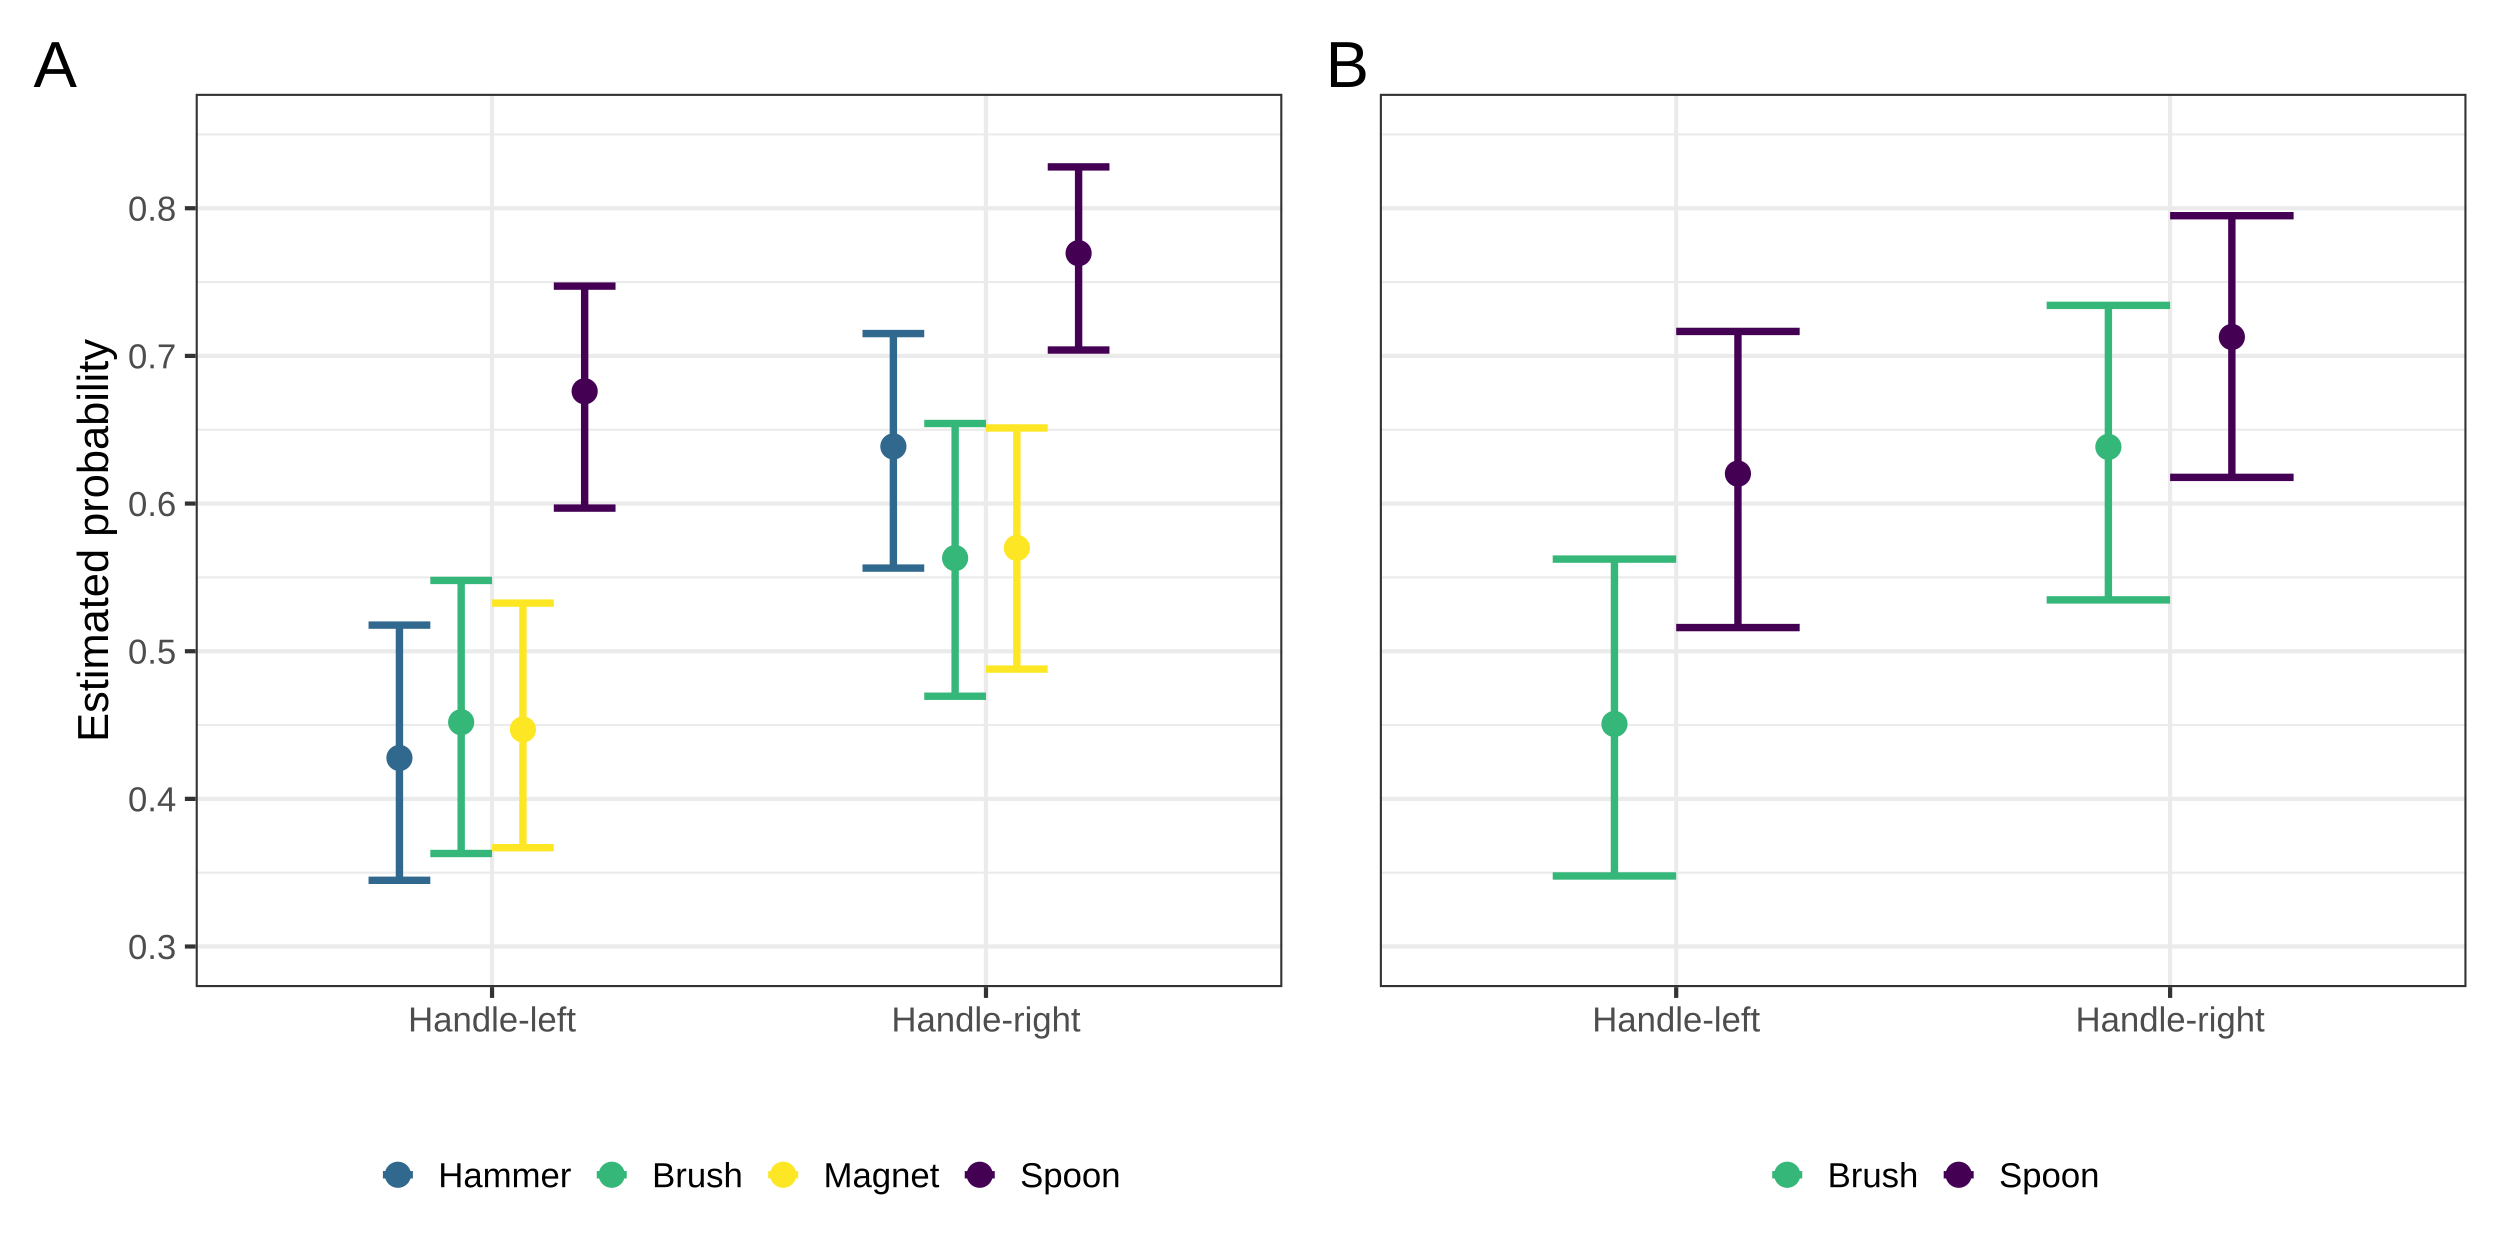
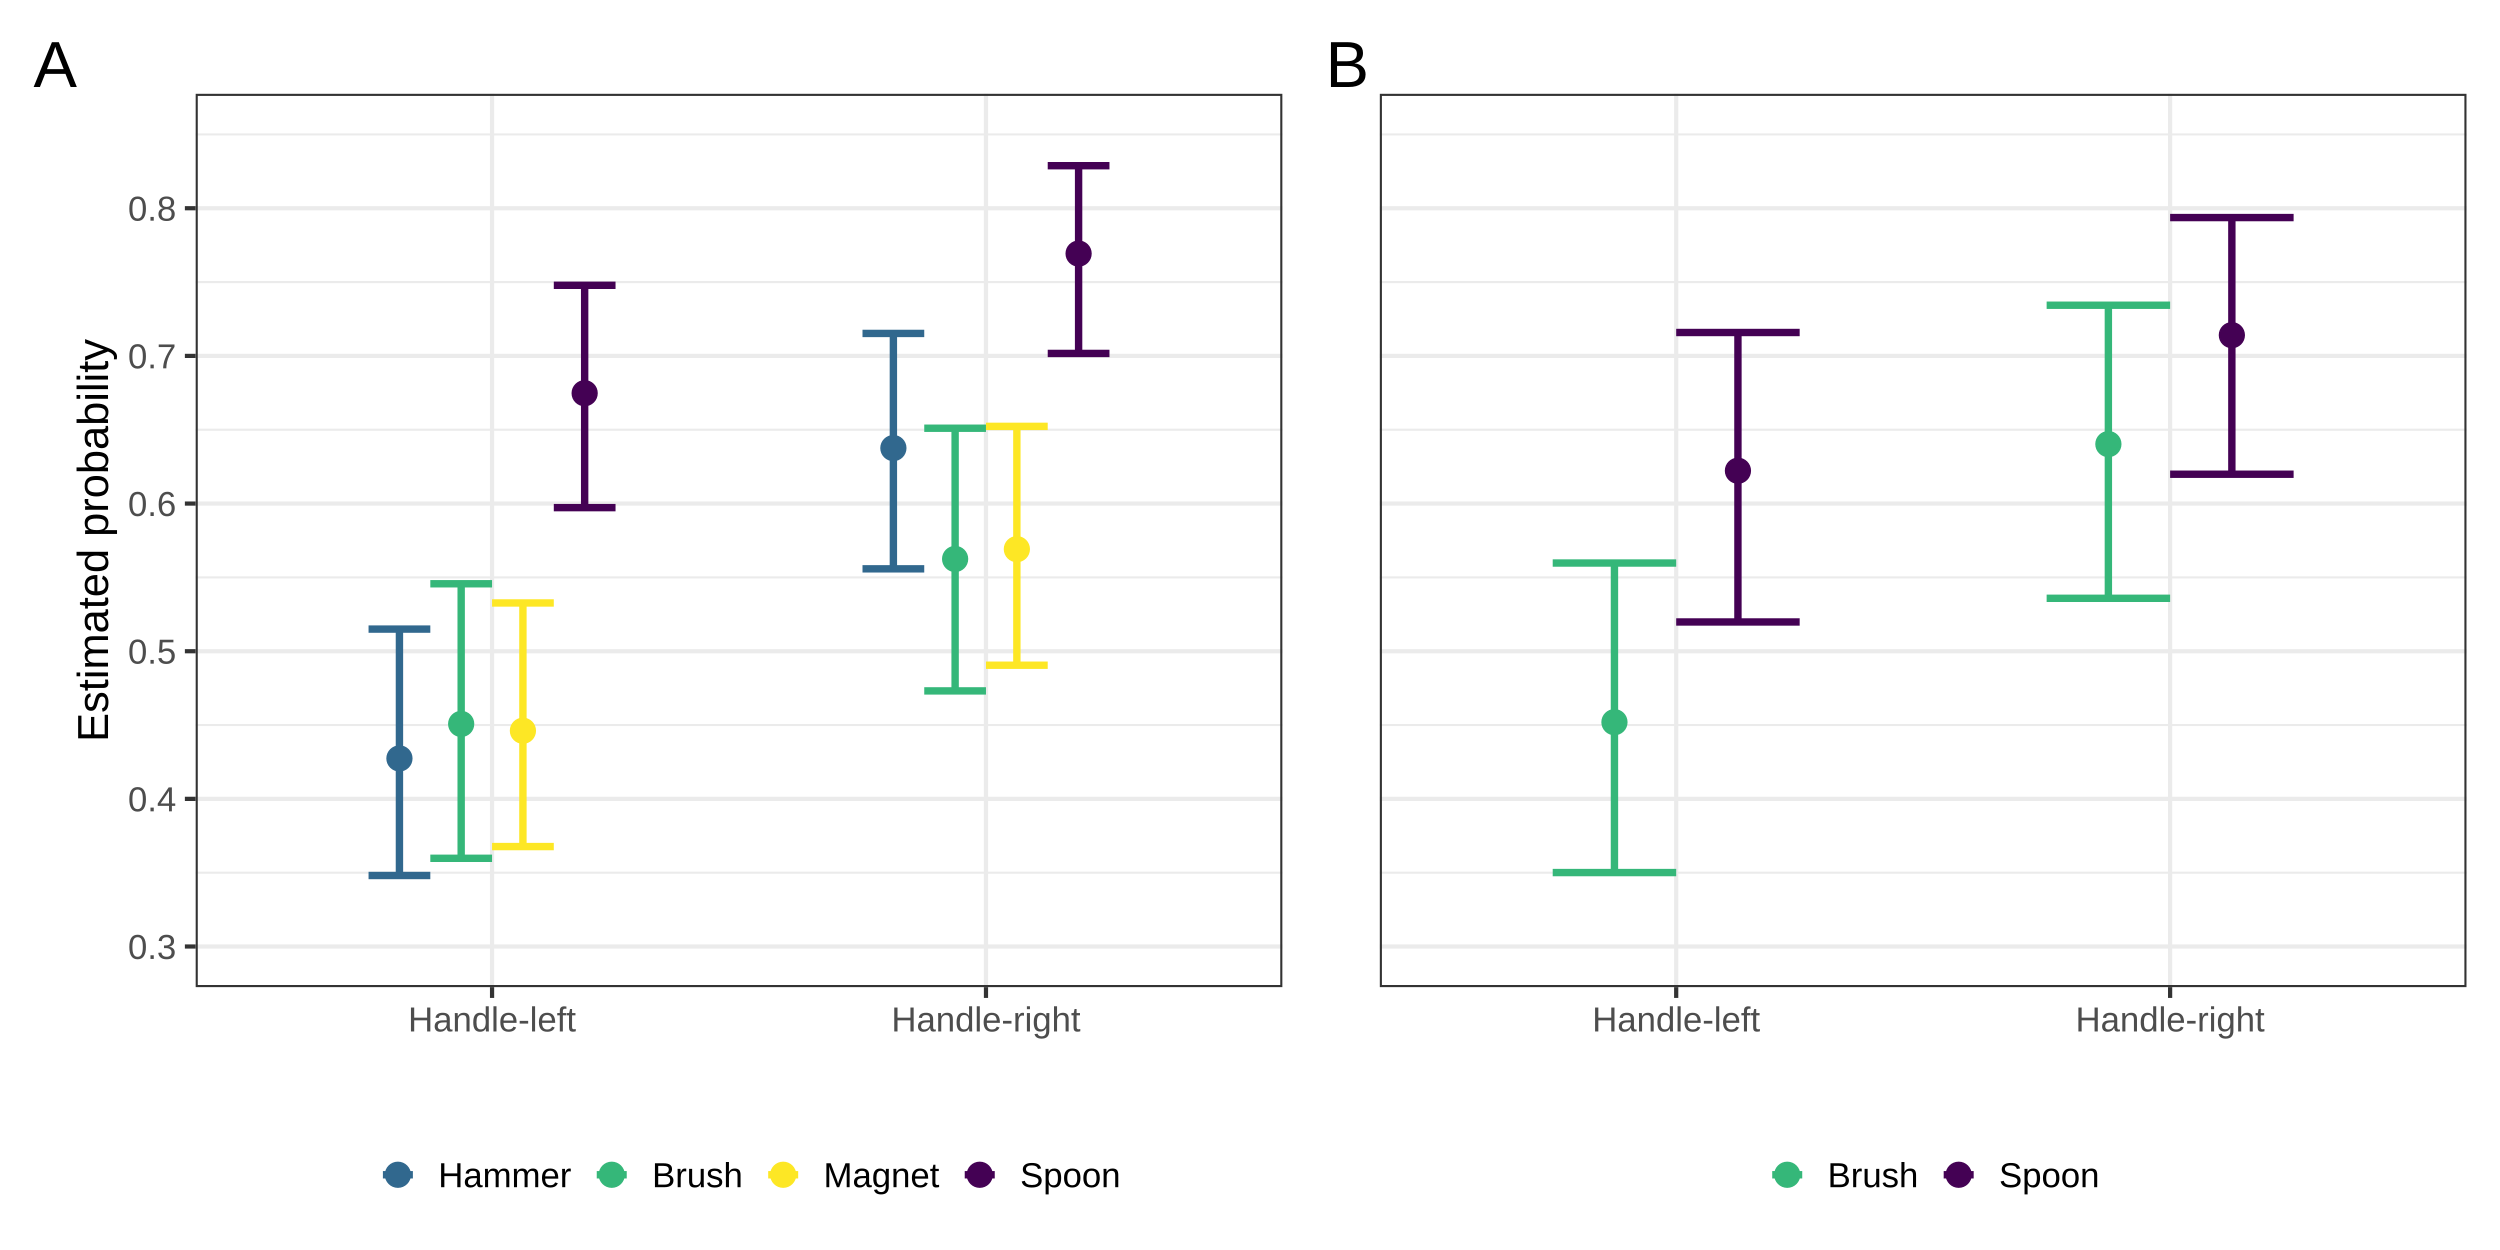
<svg xmlns="http://www.w3.org/2000/svg" class="svglite" width="1152.00pt" height="576.00pt" viewBox="0 0 1152.00 576.00">
  <defs>
    <style type="text/css">
    .svglite line, .svglite polyline, .svglite polygon, .svglite path, .svglite rect, .svglite circle {
      fill: none;
      stroke: #000000;
      stroke-linecap: round;
      stroke-linejoin: round;
      stroke-miterlimit: 10.00;
    }
    .svglite text {
      white-space: pre;
    }
  </style>
  </defs>
  <rect width="100%" height="100%" style="stroke: none; fill: #FFFFFF;" />
  <defs>
    <clipPath id="cpMC4wMHwxMTUyLjAwfDAuMDB8NTc2LjAw">
      <rect x="0.00" y="0.00" width="1152.00" height="576.00" />
    </clipPath>
  </defs>
  <g clip-path="url(#cpMC4wMHwxMTUyLjAwfDAuMDB8NTc2LjAw)">
    <rect x="0" y="0.00" width="1152.00" height="576.00" style="stroke-width: 1.07; stroke: #FFFFFF; fill: #FFFFFF;" />
  </g>
  <defs>
    <clipPath id="cpOTAuMTd8MTEzNi41Nnw0My4yM3w0NTQuODc=">
      <rect x="90.17" y="43.23" width="1046.39" height="411.64" />
    </clipPath>
  </defs>
  <g clip-path="url(#cpOTAuMTd8MTEzNi41Nnw0My4yM3w0NTQuODc=)">
</g>
  <g clip-path="url(#cpMC4wMHwxMTUyLjAwfDAuMDB8NTc2LjAw)">
</g>
  <defs>
    <clipPath id="cpNS40OHw2MDAuODd8NS40OHw1NzAuNTI=">
      <rect x="5.48" y="5.48" width="595.39" height="565.04" />
    </clipPath>
  </defs>
  <g clip-path="url(#cpNS40OHw2MDAuODd8NS40OHw1NzAuNTI=)">
    <rect x="5.48" y="5.48" width="595.39" height="565.04" style="stroke-width: 1.94; stroke: #FFFFFF; fill: #FFFFFF;" />
+   </g>
+   <g clip-path="url(#cpMC4wMHwxMTUyLjAwfDAuMDB8NTc2LjAw)">
+ </g>
+   <defs>
+     <clipPath id="cpNjAwLjg3fDExNDYuNTJ8NS40OHw1NzAuNTI=">
+       <rect x="600.87" y="5.48" width="545.65" height="565.04" />
+     </clipPath>
+   </defs>
+   <g clip-path="url(#cpNjAwLjg3fDExNDYuNTJ8NS40OHw1NzAuNTI=)">
+     <rect x="600.87" y="5.48" width="545.65" height="565.04" style="stroke-width: 1.94; stroke: #FFFFFF; fill: #FFFFFF;" />
  </g>
  <g clip-path="url(#cpMC4wMHwxMTUyLjAwfDAuMDB8NTc2LjAw)">
</g>
  <defs>
    <clipPath id="cpOTAuMTd8NTkwLjkxfDQzLjIzfDQ1NC44Nw==">
      <rect x="90.17" y="43.23" width="500.74" height="411.64" />
    </clipPath>
  </defs>
  <g clip-path="url(#cpOTAuMTd8NTkwLjkxfDQzLjIzfDQ1NC44Nw==)">
    <rect x="90.17" y="43.23" width="500.74" height="411.64" style="stroke-width: 1.94; stroke: none; fill: #FFFFFF;" />
    <polyline points="90.17,402.14 590.91,402.14 " style="stroke-width: 0.97; stroke: #EBEBEB; stroke-linecap: butt;" />
    <polyline points="90.17,334.10 590.91,334.10 " style="stroke-width: 0.97; stroke: #EBEBEB; stroke-linecap: butt;" />
    <polyline points="90.17,266.06 590.91,266.06 " style="stroke-width: 0.97; stroke: #EBEBEB; stroke-linecap: butt;" />
    <polyline points="90.17,198.02 590.91,198.02 " style="stroke-width: 0.97; stroke: #EBEBEB; stroke-linecap: butt;" />
    <polyline points="90.17,129.98 590.91,129.98 " style="stroke-width: 0.97; stroke: #EBEBEB; stroke-linecap: butt;" />
    <polyline points="90.17,61.94 590.91,61.94 " style="stroke-width: 0.97; stroke: #EBEBEB; stroke-linecap: butt;" />
    <polyline points="90.17,436.16 590.91,436.16 " style="stroke-width: 1.94; stroke: #EBEBEB; stroke-linecap: butt;" />
    <polyline points="90.17,368.12 590.91,368.12 " style="stroke-width: 1.94; stroke: #EBEBEB; stroke-linecap: butt;" />
    <polyline points="90.17,300.08 590.91,300.08 " style="stroke-width: 1.94; stroke: #EBEBEB; stroke-linecap: butt;" />
    <polyline points="90.17,232.04 590.91,232.04 " style="stroke-width: 1.94; stroke: #EBEBEB; stroke-linecap: butt;" />
    <polyline points="90.17,164.00 590.91,164.00 " style="stroke-width: 1.94; stroke: #EBEBEB; stroke-linecap: butt;" />
    <polyline points="90.17,95.96 590.91,95.96 " style="stroke-width: 1.94; stroke: #EBEBEB; stroke-linecap: butt;" />
    <polyline points="226.74,454.87 226.74,43.23 " style="stroke-width: 1.94; stroke: #EBEBEB; stroke-linecap: butt;" />
    <polyline points="454.34,454.87 454.34,43.23 " style="stroke-width: 1.94; stroke: #EBEBEB; stroke-linecap: butt;" />
-     <circle cx="184.06" cy="349.27" r="5.69" style="stroke-width: 0.71; stroke: #31688E; fill: #31688E;" />
-     <circle cx="212.51" cy="332.80" r="5.69" style="stroke-width: 0.71; stroke: #35B779; fill: #35B779;" />
-     <circle cx="240.96" cy="336.14" r="5.69" style="stroke-width: 0.71; stroke: #FDE725; fill: #FDE725;" />
-     <circle cx="269.41" cy="180.30" r="5.69" style="stroke-width: 0.71; stroke: #440154; fill: #440154;" />
-     <circle cx="411.67" cy="205.72" r="5.69" style="stroke-width: 0.71; stroke: #31688E; fill: #31688E;" />
-     <circle cx="440.12" cy="257.18" r="5.69" style="stroke-width: 0.71; stroke: #35B779; fill: #35B779;" />
-     <circle cx="468.57" cy="252.48" r="5.69" style="stroke-width: 0.71; stroke: #FDE725; fill: #FDE725;" />
-     <circle cx="497.02" cy="116.66" r="5.69" style="stroke-width: 0.71; stroke: #440154; fill: #440154;" />
-     <polyline points="169.83,288.06 198.29,288.06 " style="stroke-width: 3.41; stroke: #31688E; stroke-linecap: butt;" />
-     <polyline points="184.06,288.06 184.06,405.65 " style="stroke-width: 3.41; stroke: #31688E; stroke-linecap: butt;" />
-     <polyline points="169.83,405.65 198.29,405.65 " style="stroke-width: 3.41; stroke: #31688E; stroke-linecap: butt;" />
-     <polyline points="198.29,267.47 226.74,267.47 " style="stroke-width: 3.41; stroke: #35B779; stroke-linecap: butt;" />
-     <polyline points="212.51,267.47 212.51,393.30 " style="stroke-width: 3.41; stroke: #35B779; stroke-linecap: butt;" />
-     <polyline points="198.29,393.30 226.74,393.30 " style="stroke-width: 3.41; stroke: #35B779; stroke-linecap: butt;" />
-     <polyline points="226.74,277.91 255.19,277.91 " style="stroke-width: 3.41; stroke: #FDE725; stroke-linecap: butt;" />
-     <polyline points="240.96,277.91 240.96,390.61 " style="stroke-width: 3.41; stroke: #FDE725; stroke-linecap: butt;" />
-     <polyline points="226.74,390.61 255.19,390.61 " style="stroke-width: 3.41; stroke: #FDE725; stroke-linecap: butt;" />
-     <polyline points="255.19,131.84 283.64,131.84 " style="stroke-width: 3.41; stroke: #440154; stroke-linecap: butt;" />
-     <polyline points="269.41,131.84 269.41,234.13 " style="stroke-width: 3.41; stroke: #440154; stroke-linecap: butt;" />
-     <polyline points="255.19,234.13 283.64,234.13 " style="stroke-width: 3.41; stroke: #440154; stroke-linecap: butt;" />
-     <polyline points="397.44,153.72 425.89,153.72 " style="stroke-width: 3.41; stroke: #31688E; stroke-linecap: butt;" />
-     <polyline points="411.67,153.72 411.67,261.77 " style="stroke-width: 3.41; stroke: #31688E; stroke-linecap: butt;" />
-     <polyline points="397.44,261.77 425.89,261.77 " style="stroke-width: 3.41; stroke: #31688E; stroke-linecap: butt;" />
-     <polyline points="425.89,195.16 454.34,195.16 " style="stroke-width: 3.41; stroke: #35B779; stroke-linecap: butt;" />
-     <polyline points="440.12,195.16 440.12,320.84 " style="stroke-width: 3.41; stroke: #35B779; stroke-linecap: butt;" />
-     <polyline points="425.89,320.84 454.34,320.84 " style="stroke-width: 3.41; stroke: #35B779; stroke-linecap: butt;" />
-     <polyline points="454.34,197.21 482.79,197.21 " style="stroke-width: 3.41; stroke: #FDE725; stroke-linecap: butt;" />
-     <polyline points="468.57,197.21 468.57,308.31 " style="stroke-width: 3.41; stroke: #FDE725; stroke-linecap: butt;" />
-     <polyline points="454.34,308.31 482.79,308.31 " style="stroke-width: 3.41; stroke: #FDE725; stroke-linecap: butt;" />
-     <polyline points="482.79,76.91 511.24,76.91 " style="stroke-width: 3.41; stroke: #440154; stroke-linecap: butt;" />
-     <polyline points="497.02,76.91 497.02,161.29 " style="stroke-width: 3.41; stroke: #440154; stroke-linecap: butt;" />
-     <polyline points="482.79,161.29 511.24,161.29 " style="stroke-width: 3.41; stroke: #440154; stroke-linecap: butt;" />
+     <circle cx="184.06" cy="349.49" r="5.69" style="stroke-width: 0.71; stroke: #31688E; fill: #31688E;" />
+     <circle cx="212.51" cy="333.59" r="5.69" style="stroke-width: 0.71; stroke: #35B779; fill: #35B779;" />
+     <circle cx="240.96" cy="336.73" r="5.69" style="stroke-width: 0.71; stroke: #FDE725; fill: #FDE725;" />
+     <circle cx="269.41" cy="181.19" r="5.69" style="stroke-width: 0.71; stroke: #440154; fill: #440154;" />
+     <circle cx="411.67" cy="206.48" r="5.69" style="stroke-width: 0.71; stroke: #31688E; fill: #31688E;" />
+     <circle cx="440.12" cy="257.57" r="5.69" style="stroke-width: 0.71; stroke: #35B779; fill: #35B779;" />
+     <circle cx="468.57" cy="253.05" r="5.69" style="stroke-width: 0.71; stroke: #FDE725; fill: #FDE725;" />
+     <circle cx="497.02" cy="116.85" r="5.69" style="stroke-width: 0.71; stroke: #440154; fill: #440154;" />
+     <polyline points="169.83,289.90 198.29,289.90 " style="stroke-width: 3.41; stroke: #31688E; stroke-linecap: butt;" />
+     <polyline points="184.06,289.90 184.06,403.42 " style="stroke-width: 3.41; stroke: #31688E; stroke-linecap: butt;" />
+     <polyline points="169.83,403.42 198.29,403.42 " style="stroke-width: 3.41; stroke: #31688E; stroke-linecap: butt;" />
+     <polyline points="198.29,269.01 226.74,269.01 " style="stroke-width: 3.41; stroke: #35B779; stroke-linecap: butt;" />
+     <polyline points="212.51,269.01 212.51,395.52 " style="stroke-width: 3.41; stroke: #35B779; stroke-linecap: butt;" />
+     <polyline points="198.29,395.52 226.74,395.52 " style="stroke-width: 3.41; stroke: #35B779; stroke-linecap: butt;" />
+     <polyline points="226.74,277.84 255.19,277.84 " style="stroke-width: 3.41; stroke: #FDE725; stroke-linecap: butt;" />
+     <polyline points="240.96,277.84 240.96,390.10 " style="stroke-width: 3.41; stroke: #FDE725; stroke-linecap: butt;" />
+     <polyline points="226.74,390.10 255.19,390.10 " style="stroke-width: 3.41; stroke: #FDE725; stroke-linecap: butt;" />
+     <polyline points="255.19,131.46 283.64,131.46 " style="stroke-width: 3.41; stroke: #440154; stroke-linecap: butt;" />
+     <polyline points="269.41,131.46 269.41,233.93 " style="stroke-width: 3.41; stroke: #440154; stroke-linecap: butt;" />
+     <polyline points="255.19,233.93 283.64,233.93 " style="stroke-width: 3.41; stroke: #440154; stroke-linecap: butt;" />
+     <polyline points="397.44,153.66 425.89,153.66 " style="stroke-width: 3.41; stroke: #31688E; stroke-linecap: butt;" />
+     <polyline points="411.67,153.66 411.67,262.13 " style="stroke-width: 3.41; stroke: #31688E; stroke-linecap: butt;" />
+     <polyline points="397.44,262.13 425.89,262.13 " style="stroke-width: 3.41; stroke: #31688E; stroke-linecap: butt;" />
+     <polyline points="425.89,197.33 454.34,197.33 " style="stroke-width: 3.41; stroke: #35B779; stroke-linecap: butt;" />
+     <polyline points="440.12,197.33 440.12,318.37 " style="stroke-width: 3.41; stroke: #35B779; stroke-linecap: butt;" />
+     <polyline points="425.89,318.37 454.34,318.37 " style="stroke-width: 3.41; stroke: #35B779; stroke-linecap: butt;" />
+     <polyline points="454.34,196.46 482.79,196.46 " style="stroke-width: 3.41; stroke: #FDE725; stroke-linecap: butt;" />
+     <polyline points="468.57,196.46 468.57,306.53 " style="stroke-width: 3.41; stroke: #FDE725; stroke-linecap: butt;" />
+     <polyline points="454.34,306.53 482.79,306.53 " style="stroke-width: 3.41; stroke: #FDE725; stroke-linecap: butt;" />
+     <polyline points="482.79,76.34 511.24,76.34 " style="stroke-width: 3.41; stroke: #440154; stroke-linecap: butt;" />
+     <polyline points="497.02,76.34 497.02,162.85 " style="stroke-width: 3.41; stroke: #440154; stroke-linecap: butt;" />
+     <polyline points="482.79,162.85 511.24,162.85 " style="stroke-width: 3.41; stroke: #440154; stroke-linecap: butt;" />
    <rect x="90.17" y="43.23" width="500.74" height="411.64" style="stroke-width: 1.94; stroke: #333333;" />
  </g>
  <g clip-path="url(#cpMC4wMHwxMTUyLjAwfDAuMDB8NTc2LjAw)">
    <text x="81.21" y="441.89" text-anchor="end" style="font-size: 16.00px;fill: #4D4D4D; font-family: &quot;Arial&quot;;" textLength="22.24px" lengthAdjust="spacingAndGlyphs">0.3</text>
    <text x="81.21" y="373.85" text-anchor="end" style="font-size: 16.00px;fill: #4D4D4D; font-family: &quot;Arial&quot;;" textLength="22.24px" lengthAdjust="spacingAndGlyphs">0.4</text>
    <text x="81.21" y="305.81" text-anchor="end" style="font-size: 16.00px;fill: #4D4D4D; font-family: &quot;Arial&quot;;" textLength="22.24px" lengthAdjust="spacingAndGlyphs">0.5</text>
    <text x="81.21" y="237.77" text-anchor="end" style="font-size: 16.00px;fill: #4D4D4D; font-family: &quot;Arial&quot;;" textLength="22.24px" lengthAdjust="spacingAndGlyphs">0.6</text>
    <text x="81.21" y="169.73" text-anchor="end" style="font-size: 16.00px;fill: #4D4D4D; font-family: &quot;Arial&quot;;" textLength="22.24px" lengthAdjust="spacingAndGlyphs">0.7</text>
    <text x="81.21" y="101.69" text-anchor="end" style="font-size: 16.00px;fill: #4D4D4D; font-family: &quot;Arial&quot;;" textLength="22.24px" lengthAdjust="spacingAndGlyphs">0.8</text>
    <polyline points="85.19,436.16 90.17,436.16 " style="stroke-width: 1.94; stroke: #333333; stroke-linecap: butt;" />
    <polyline points="85.19,368.12 90.17,368.12 " style="stroke-width: 1.94; stroke: #333333; stroke-linecap: butt;" />
    <polyline points="85.19,300.08 90.17,300.08 " style="stroke-width: 1.94; stroke: #333333; stroke-linecap: butt;" />
    <polyline points="85.19,232.04 90.17,232.04 " style="stroke-width: 1.94; stroke: #333333; stroke-linecap: butt;" />
    <polyline points="85.19,164.00 90.17,164.00 " style="stroke-width: 1.94; stroke: #333333; stroke-linecap: butt;" />
    <polyline points="85.19,95.96 90.17,95.96 " style="stroke-width: 1.94; stroke: #333333; stroke-linecap: butt;" />
    <polyline points="226.74,459.85 226.74,454.87 " style="stroke-width: 1.94; stroke: #333333; stroke-linecap: butt;" />
    <polyline points="454.34,459.85 454.34,454.87 " style="stroke-width: 1.94; stroke: #333333; stroke-linecap: butt;" />
    <text x="226.74" y="475.29" text-anchor="middle" style="font-size: 16.00px;fill: #4D4D4D; font-family: &quot;Arial&quot;;" textLength="77.38px" lengthAdjust="spacingAndGlyphs">Handle-left</text>
    <text x="454.34" y="475.29" text-anchor="middle" style="font-size: 16.00px;fill: #4D4D4D; font-family: &quot;Arial&quot;;" textLength="87.16px" lengthAdjust="spacingAndGlyphs">Handle-right</text>
    <text transform="translate(49.77,249.05) rotate(-90)" text-anchor="middle" style="font-size: 20.00px; font-family: &quot;Arial&quot;;" textLength="185.66px" lengthAdjust="spacingAndGlyphs">Estimated probability</text>
    <rect x="154.78" y="522.10" width="371.51" height="38.46" style="stroke-width: 1.94; stroke: none; fill: #FFFFFF;" />
    <rect x="174.71" y="532.69" width="17.28" height="17.28" style="stroke-width: 1.94; stroke: none; fill: #FFFFFF;" />
    <circle cx="183.35" cy="541.33" r="5.69" style="stroke-width: 0.71; stroke: #31688E; fill: #31688E;" />
    <line x1="176.44" y1="541.33" x2="190.26" y2="541.33" style="stroke-width: 3.41; stroke: #31688E; stroke-linecap: butt;" />
    <rect x="273.25" y="532.69" width="17.28" height="17.28" style="stroke-width: 1.94; stroke: none; fill: #FFFFFF;" />
    <circle cx="281.89" cy="541.33" r="5.69" style="stroke-width: 0.71; stroke: #35B779; fill: #35B779;" />
    <line x1="274.98" y1="541.33" x2="288.80" y2="541.33" style="stroke-width: 3.41; stroke: #35B779; stroke-linecap: butt;" />
    <rect x="352.25" y="532.69" width="17.28" height="17.28" style="stroke-width: 1.94; stroke: none; fill: #FFFFFF;" />
    <circle cx="360.89" cy="541.33" r="5.69" style="stroke-width: 0.71; stroke: #FDE725; fill: #FDE725;" />
    <line x1="353.98" y1="541.33" x2="367.80" y2="541.33" style="stroke-width: 3.41; stroke: #FDE725; stroke-linecap: butt;" />
    <rect x="442.82" y="532.69" width="17.28" height="17.28" style="stroke-width: 1.94; stroke: none; fill: #FFFFFF;" />
    <circle cx="451.46" cy="541.33" r="5.69" style="stroke-width: 0.71; stroke: #440154; fill: #440154;" />
    <line x1="444.55" y1="541.33" x2="458.38" y2="541.33" style="stroke-width: 3.41; stroke: #440154; stroke-linecap: butt;" />
    <text x="201.95" y="547.06" style="font-size: 16.00px; font-family: &quot;Arial&quot;;" textLength="61.34px" lengthAdjust="spacingAndGlyphs">Hammer</text>
    <text x="300.49" y="547.06" style="font-size: 16.00px; font-family: &quot;Arial&quot;;" textLength="41.80px" lengthAdjust="spacingAndGlyphs">Brush</text>
    <text x="379.49" y="547.06" style="font-size: 16.00px; font-family: &quot;Arial&quot;;" textLength="53.37px" lengthAdjust="spacingAndGlyphs">Magnet</text>
    <text x="470.07" y="547.06" style="font-size: 16.00px; font-family: &quot;Arial&quot;;" textLength="46.27px" lengthAdjust="spacingAndGlyphs">Spoon</text>
    <text x="25.45" y="40.08" text-anchor="middle" style="font-size: 30.00px; font-family: &quot;Arial&quot;;" textLength="20.01px" lengthAdjust="spacingAndGlyphs">A</text>
  </g>
  <defs>
-     <clipPath id="cpNjAwLjg3fDExNDYuNTJ8NS40OHw1NzAuNTI=">
-       <rect x="600.87" y="5.48" width="545.65" height="565.04" />
-     </clipPath>
-   </defs>
-   <g clip-path="url(#cpNjAwLjg3fDExNDYuNTJ8NS40OHw1NzAuNTI=)">
-     <rect x="600.87" y="5.48" width="545.65" height="565.04" style="stroke-width: 1.94; stroke: #FFFFFF; fill: #FFFFFF;" />
-   </g>
-   <g clip-path="url(#cpMC4wMHwxMTUyLjAwfDAuMDB8NTc2LjAw)">
- </g>
-   <defs>
    <clipPath id="cpNjM1LjgyfDExMzYuNTZ8NDMuMjN8NDU0Ljg3">
      <rect x="635.82" y="43.23" width="500.74" height="411.64" />
    </clipPath>
  </defs>
  <g clip-path="url(#cpNjM1LjgyfDExMzYuNTZ8NDMuMjN8NDU0Ljg3)">
    <rect x="635.82" y="43.23" width="500.74" height="411.64" style="stroke-width: 1.94; stroke: none; fill: #FFFFFF;" />
    <polyline points="635.82,402.14 1136.56,402.14 " style="stroke-width: 0.97; stroke: #EBEBEB; stroke-linecap: butt;" />
    <polyline points="635.82,334.10 1136.56,334.10 " style="stroke-width: 0.97; stroke: #EBEBEB; stroke-linecap: butt;" />
    <polyline points="635.82,266.06 1136.56,266.06 " style="stroke-width: 0.97; stroke: #EBEBEB; stroke-linecap: butt;" />
    <polyline points="635.82,198.02 1136.56,198.02 " style="stroke-width: 0.97; stroke: #EBEBEB; stroke-linecap: butt;" />
    <polyline points="635.82,129.98 1136.56,129.98 " style="stroke-width: 0.97; stroke: #EBEBEB; stroke-linecap: butt;" />
    <polyline points="635.82,61.94 1136.56,61.94 " style="stroke-width: 0.97; stroke: #EBEBEB; stroke-linecap: butt;" />
    <polyline points="635.82,436.16 1136.56,436.16 " style="stroke-width: 1.94; stroke: #EBEBEB; stroke-linecap: butt;" />
    <polyline points="635.82,368.12 1136.56,368.12 " style="stroke-width: 1.94; stroke: #EBEBEB; stroke-linecap: butt;" />
    <polyline points="635.82,300.08 1136.56,300.08 " style="stroke-width: 1.94; stroke: #EBEBEB; stroke-linecap: butt;" />
    <polyline points="635.82,232.04 1136.56,232.04 " style="stroke-width: 1.94; stroke: #EBEBEB; stroke-linecap: butt;" />
    <polyline points="635.82,164.00 1136.56,164.00 " style="stroke-width: 1.94; stroke: #EBEBEB; stroke-linecap: butt;" />
    <polyline points="635.82,95.96 1136.56,95.96 " style="stroke-width: 1.94; stroke: #EBEBEB; stroke-linecap: butt;" />
    <polyline points="772.39,454.87 772.39,43.23 " style="stroke-width: 1.94; stroke: #EBEBEB; stroke-linecap: butt;" />
    <polyline points="999.99,454.87 999.99,43.23 " style="stroke-width: 1.94; stroke: #EBEBEB; stroke-linecap: butt;" />
-     <circle cx="743.94" cy="333.60" r="5.69" style="stroke-width: 0.71; stroke: #35B779; fill: #35B779;" />
-     <circle cx="800.84" cy="218.25" r="5.69" style="stroke-width: 0.71; stroke: #440154; fill: #440154;" />
-     <circle cx="971.54" cy="205.93" r="5.69" style="stroke-width: 0.71; stroke: #35B779; fill: #35B779;" />
-     <circle cx="1028.44" cy="155.28" r="5.69" style="stroke-width: 0.71; stroke: #440154; fill: #440154;" />
-     <polyline points="715.49,257.63 772.39,257.63 " style="stroke-width: 3.41; stroke: #35B779; stroke-linecap: butt;" />
-     <polyline points="743.94,257.63 743.94,403.65 " style="stroke-width: 3.41; stroke: #35B779; stroke-linecap: butt;" />
-     <polyline points="715.49,403.65 772.39,403.65 " style="stroke-width: 3.41; stroke: #35B779; stroke-linecap: butt;" />
-     <polyline points="772.39,152.73 829.29,152.73 " style="stroke-width: 3.41; stroke: #440154; stroke-linecap: butt;" />
-     <polyline points="800.84,152.73 800.84,289.19 " style="stroke-width: 3.41; stroke: #440154; stroke-linecap: butt;" />
-     <polyline points="772.39,289.19 829.29,289.19 " style="stroke-width: 3.41; stroke: #440154; stroke-linecap: butt;" />
-     <polyline points="943.09,140.71 999.99,140.71 " style="stroke-width: 3.41; stroke: #35B779; stroke-linecap: butt;" />
-     <polyline points="971.54,140.71 971.54,276.43 " style="stroke-width: 3.41; stroke: #35B779; stroke-linecap: butt;" />
-     <polyline points="943.09,276.43 999.99,276.43 " style="stroke-width: 3.41; stroke: #35B779; stroke-linecap: butt;" />
-     <polyline points="999.99,99.39 1056.90,99.39 " style="stroke-width: 3.41; stroke: #440154; stroke-linecap: butt;" />
-     <polyline points="1028.44,99.39 1028.44,219.97 " style="stroke-width: 3.41; stroke: #440154; stroke-linecap: butt;" />
-     <polyline points="999.99,219.97 1056.90,219.97 " style="stroke-width: 3.41; stroke: #440154; stroke-linecap: butt;" />
+     <circle cx="743.94" cy="332.78" r="5.69" style="stroke-width: 0.71; stroke: #35B779; fill: #35B779;" />
+     <circle cx="800.84" cy="216.92" r="5.69" style="stroke-width: 0.71; stroke: #440154; fill: #440154;" />
+     <circle cx="971.54" cy="204.64" r="5.69" style="stroke-width: 0.71; stroke: #35B779; fill: #35B779;" />
+     <circle cx="1028.44" cy="154.44" r="5.69" style="stroke-width: 0.71; stroke: #440154; fill: #440154;" />
+     <polyline points="715.49,259.46 772.39,259.46 " style="stroke-width: 3.41; stroke: #35B779; stroke-linecap: butt;" />
+     <polyline points="743.94,259.46 743.94,402.07 " style="stroke-width: 3.41; stroke: #35B779; stroke-linecap: butt;" />
+     <polyline points="715.49,402.07 772.39,402.07 " style="stroke-width: 3.41; stroke: #35B779; stroke-linecap: butt;" />
+     <polyline points="772.39,153.22 829.29,153.22 " style="stroke-width: 3.41; stroke: #440154; stroke-linecap: butt;" />
+     <polyline points="800.84,153.22 800.84,286.61 " style="stroke-width: 3.41; stroke: #440154; stroke-linecap: butt;" />
+     <polyline points="772.39,286.61 829.29,286.61 " style="stroke-width: 3.41; stroke: #440154; stroke-linecap: butt;" />
+     <polyline points="943.09,140.65 999.99,140.65 " style="stroke-width: 3.41; stroke: #35B779; stroke-linecap: butt;" />
+     <polyline points="971.54,140.65 971.54,275.69 " style="stroke-width: 3.41; stroke: #35B779; stroke-linecap: butt;" />
+     <polyline points="943.09,275.69 999.99,275.69 " style="stroke-width: 3.41; stroke: #35B779; stroke-linecap: butt;" />
+     <polyline points="999.99,100.26 1056.90,100.26 " style="stroke-width: 3.41; stroke: #440154; stroke-linecap: butt;" />
+     <polyline points="1028.44,100.26 1028.44,218.52 " style="stroke-width: 3.41; stroke: #440154; stroke-linecap: butt;" />
+     <polyline points="999.99,218.52 1056.90,218.52 " style="stroke-width: 3.41; stroke: #440154; stroke-linecap: butt;" />
    <rect x="635.82" y="43.23" width="500.74" height="411.64" style="stroke-width: 1.94; stroke: #333333;" />
  </g>
  <g clip-path="url(#cpMC4wMHwxMTUyLjAwfDAuMDB8NTc2LjAw)">
    <polyline points="772.39,459.85 772.39,454.87 " style="stroke-width: 1.94; stroke: #333333; stroke-linecap: butt;" />
    <polyline points="999.99,459.85 999.99,454.87 " style="stroke-width: 1.94; stroke: #333333; stroke-linecap: butt;" />
    <text x="772.39" y="475.29" text-anchor="middle" style="font-size: 16.00px;fill: #4D4D4D; font-family: &quot;Arial&quot;;" textLength="77.38px" lengthAdjust="spacingAndGlyphs">Handle-left</text>
    <text x="999.99" y="475.29" text-anchor="middle" style="font-size: 16.00px;fill: #4D4D4D; font-family: &quot;Arial&quot;;" textLength="87.16px" lengthAdjust="spacingAndGlyphs">Handle-right</text>
    <rect x="794.99" y="522.10" width="182.40" height="38.46" style="stroke-width: 1.94; stroke: none; fill: #FFFFFF;" />
    <rect x="814.92" y="532.69" width="17.28" height="17.28" style="stroke-width: 1.94; stroke: none; fill: #FFFFFF;" />
    <circle cx="823.56" cy="541.33" r="5.69" style="stroke-width: 0.71; stroke: #35B779; fill: #35B779;" />
    <line x1="816.64" y1="541.33" x2="830.47" y2="541.33" style="stroke-width: 3.41; stroke: #35B779; stroke-linecap: butt;" />
    <rect x="893.92" y="532.69" width="17.28" height="17.28" style="stroke-width: 1.94; stroke: none; fill: #FFFFFF;" />
    <circle cx="902.56" cy="541.33" r="5.69" style="stroke-width: 0.71; stroke: #440154; fill: #440154;" />
    <line x1="895.65" y1="541.33" x2="909.47" y2="541.33" style="stroke-width: 3.41; stroke: #440154; stroke-linecap: butt;" />
    <text x="842.16" y="547.06" style="font-size: 16.00px; font-family: &quot;Arial&quot;;" textLength="41.80px" lengthAdjust="spacingAndGlyphs">Brush</text>
    <text x="921.16" y="547.06" style="font-size: 16.00px; font-family: &quot;Arial&quot;;" textLength="46.27px" lengthAdjust="spacingAndGlyphs">Spoon</text>
    <text x="620.84" y="40.08" text-anchor="middle" style="font-size: 30.00px; font-family: &quot;Arial&quot;;" textLength="20.01px" lengthAdjust="spacingAndGlyphs">B</text>
  </g>
</svg>
